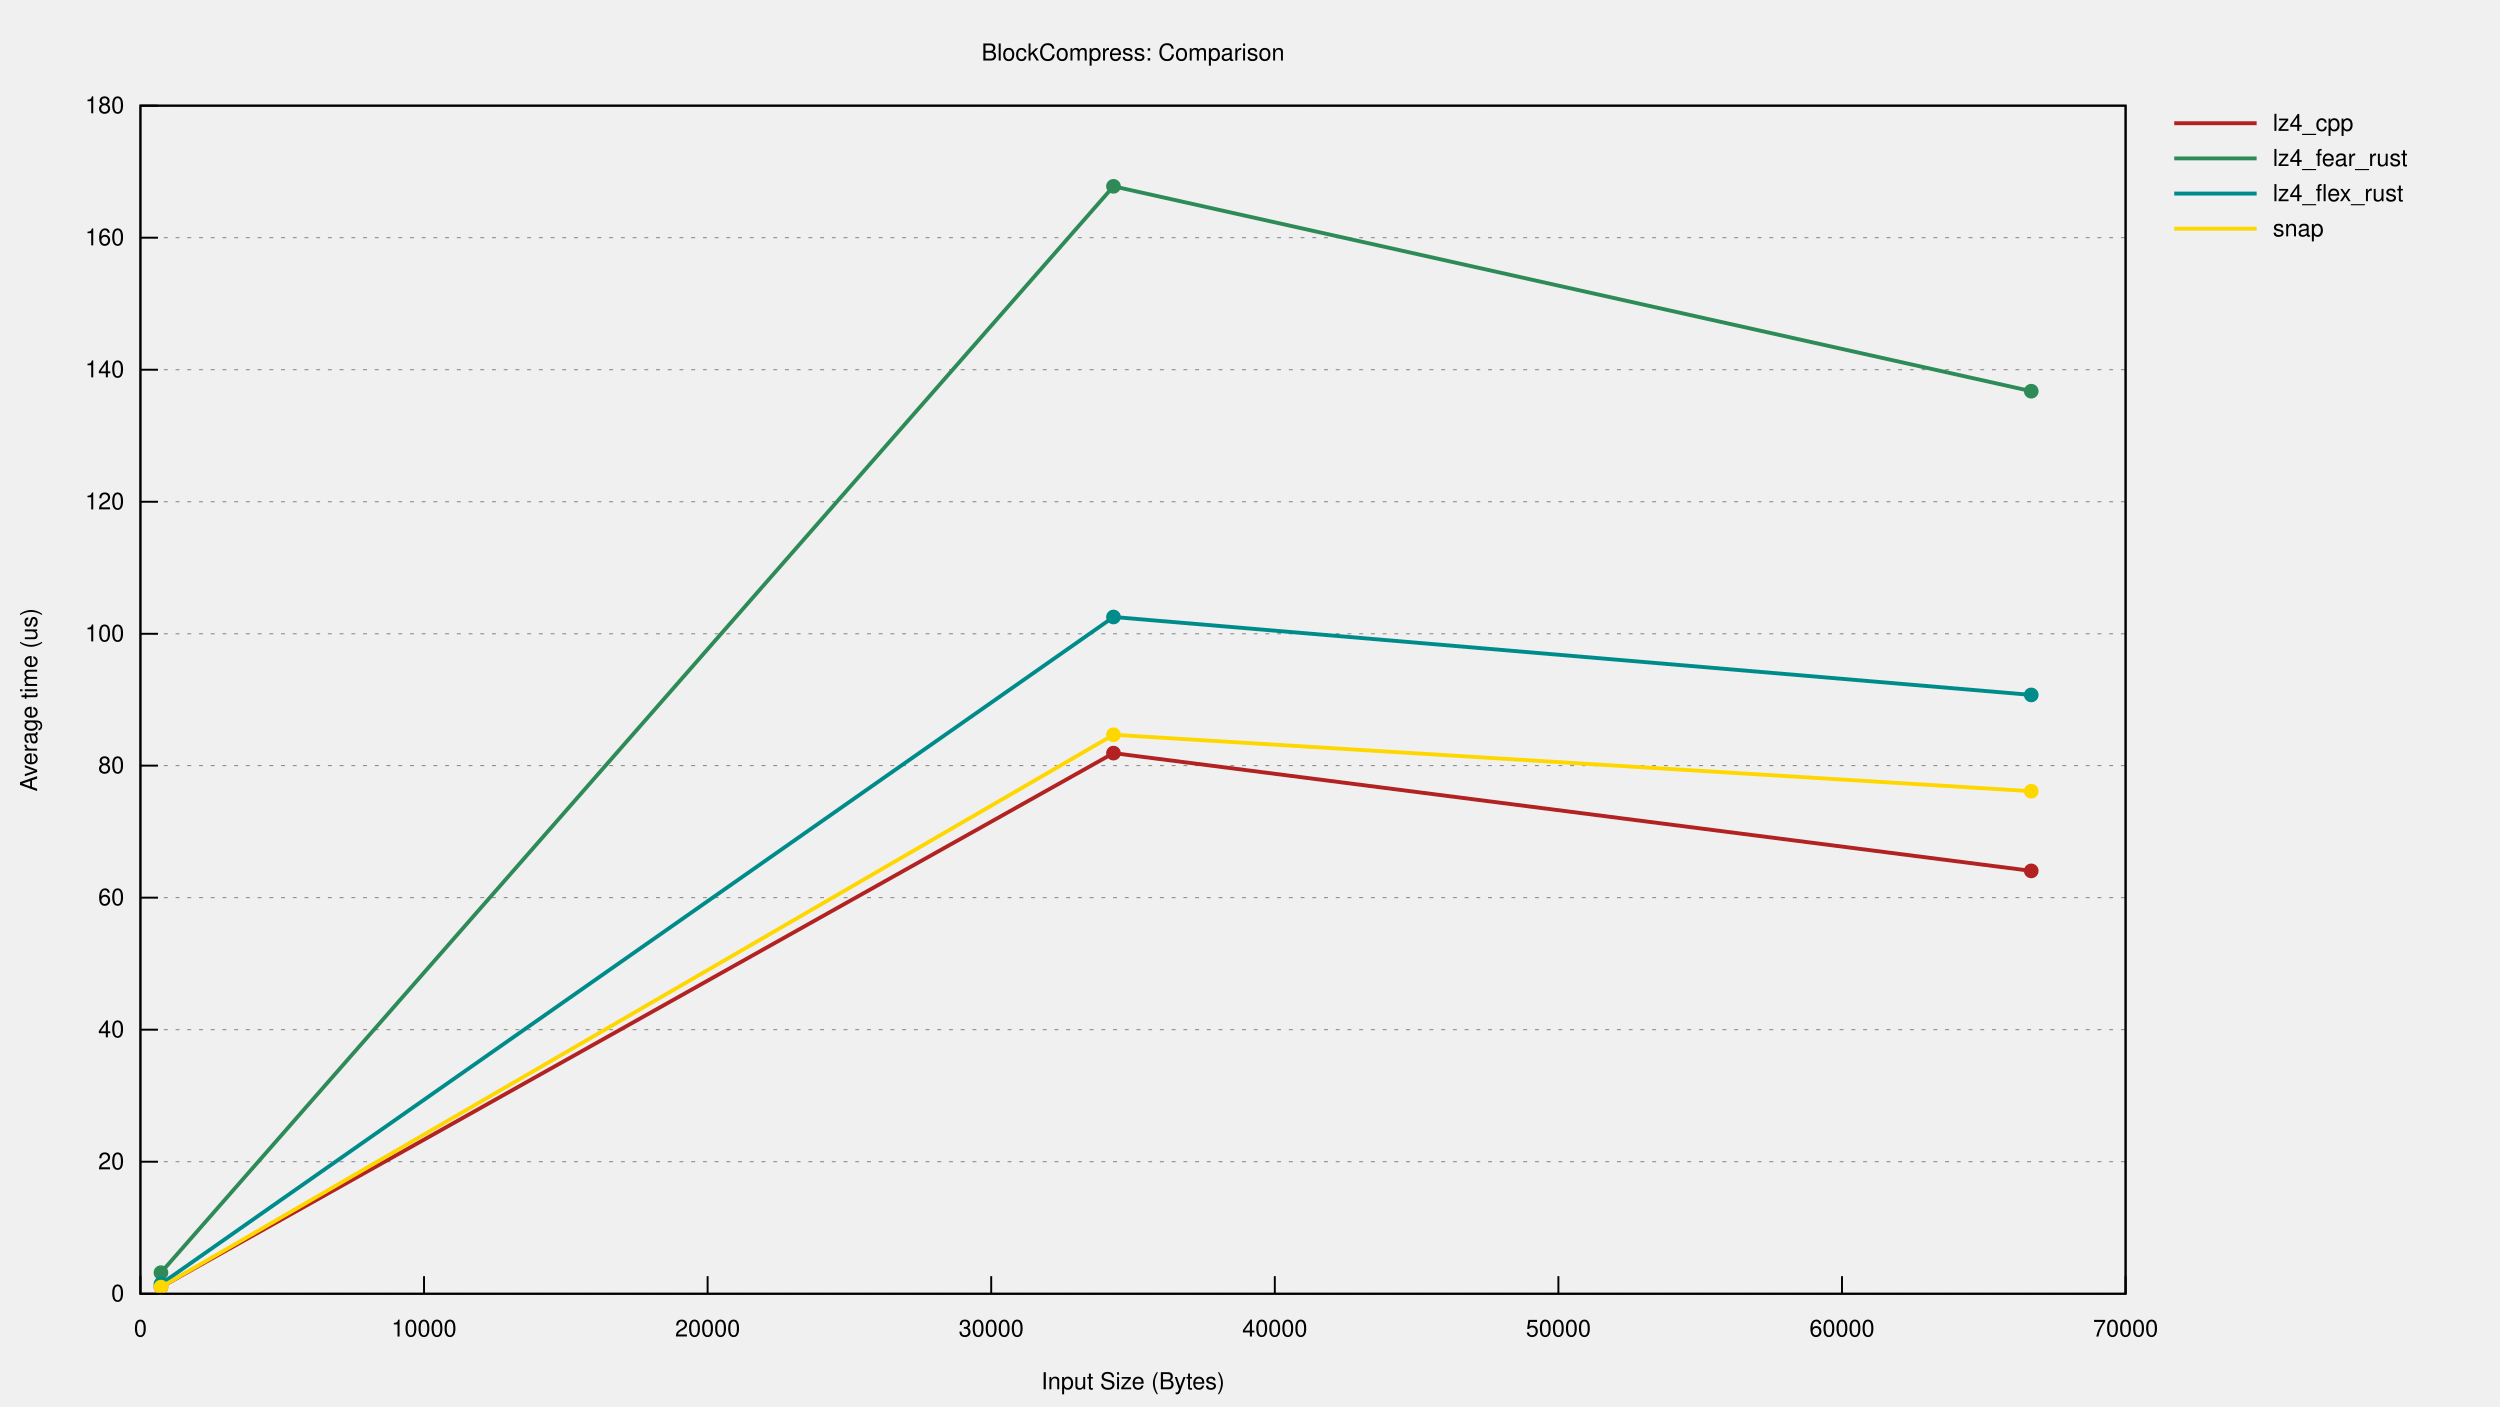
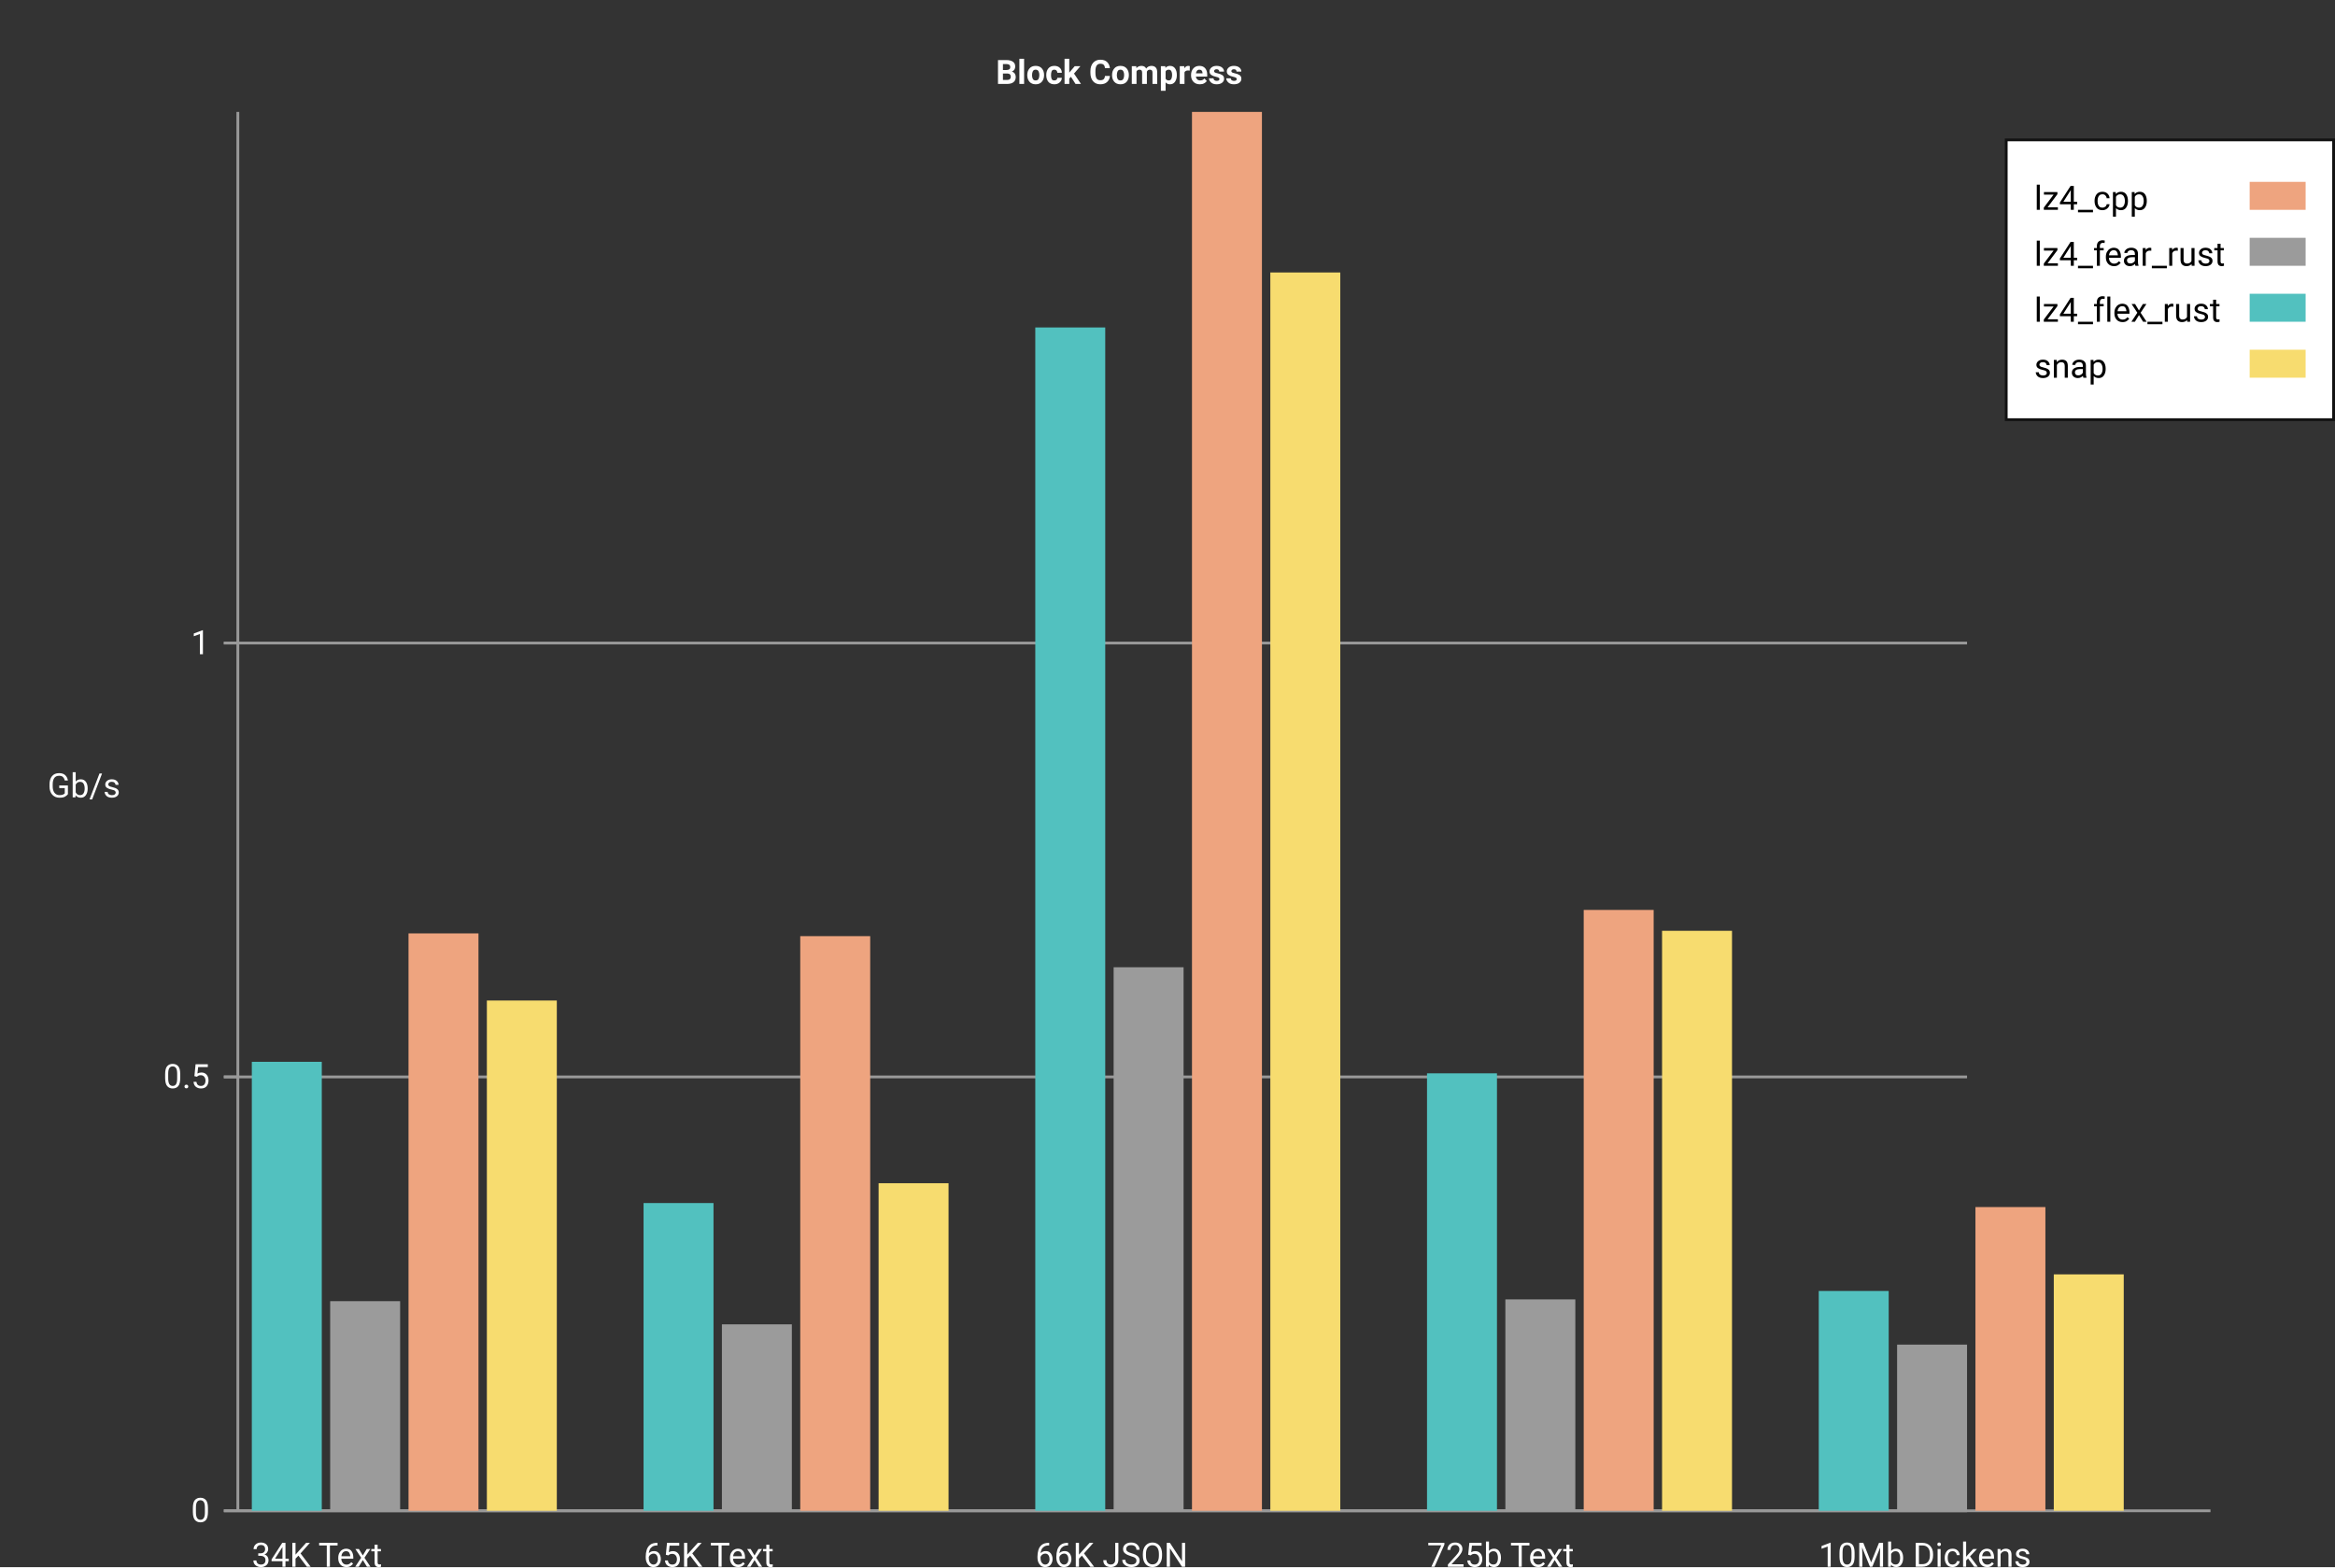
- <svg xmlns="http://www.w3.org/2000/svg" xmlns:xlink="http://www.w3.org/1999/xlink" viewBox="0 0 1280 720">
-   <g id="gnuplot_canvas">
-     <rect x="0" y="0" width="1280" height="720" fill="none" />
-     <defs>
-       <circle id="gpDot" r="0.5" stroke-width="0.5" stroke="currentColor" />
-       <path id="gpPt0" stroke-width="0.222" stroke="currentColor" d="M-1,0 h2 M0,-1 v2" />
-       <path id="gpPt1" stroke-width="0.222" stroke="currentColor" d="M-1,-1 L1,1 M1,-1 L-1,1" />
-       <path id="gpPt2" stroke-width="0.222" stroke="currentColor" d="M-1,0 L1,0 M0,-1 L0,1 M-1,-1 L1,1 M-1,1 L1,-1" />
-       <rect id="gpPt3" stroke-width="0.222" stroke="currentColor" x="-1" y="-1" width="2" height="2" />
-       <rect id="gpPt4" stroke-width="0.222" stroke="currentColor" fill="currentColor" x="-1" y="-1" width="2" height="2" />
-       <circle id="gpPt5" stroke-width="0.222" stroke="currentColor" cx="0" cy="0" r="1" />
-       <use xlink:href="#gpPt5" id="gpPt6" fill="currentColor" stroke="none" />
-       <path id="gpPt7" stroke-width="0.222" stroke="currentColor" d="M0,-1.33 L-1.33,0.67 L1.33,0.67 z" />
-       <use xlink:href="#gpPt7" id="gpPt8" fill="currentColor" stroke="none" />
-       <use xlink:href="#gpPt7" id="gpPt9" stroke="currentColor" transform="rotate(180)" />
-       <use xlink:href="#gpPt9" id="gpPt10" fill="currentColor" stroke="none" />
-       <use xlink:href="#gpPt3" id="gpPt11" stroke="currentColor" transform="rotate(45)" />
-       <use xlink:href="#gpPt11" id="gpPt12" fill="currentColor" stroke="none" />
-       <path id="gpPt13" stroke-width="0.222" stroke="currentColor" d="M0,1.330 L1.265,0.411 L0.782,-1.067 L-0.782,-1.076 L-1.265,0.411 z" />
-       <use xlink:href="#gpPt13" id="gpPt14" fill="currentColor" stroke="none" />
-       <filter id="textbox" filterUnits="objectBoundingBox" x="0" y="0" height="1" width="1">
-         <feFlood flood-color="white" flood-opacity="1" result="bgnd" />
-         <feComposite in="SourceGraphic" in2="bgnd" operator="atop" />
-       </filter>
-       <filter id="greybox" filterUnits="objectBoundingBox" x="0" y="0" height="1" width="1">
-         <feFlood flood-color="lightgrey" flood-opacity="1" result="grey" />
-         <feComposite in="SourceGraphic" in2="grey" operator="atop" />
-       </filter>
-     </defs>
-     <g fill="none" color="white" stroke="currentColor" stroke-width="1.00" stroke-linecap="butt" stroke-linejoin="miter">
- </g>
-     <g fill="none" color="black" stroke="currentColor" stroke-width="1.00" stroke-linecap="butt" stroke-linejoin="miter">
- </g>
-     <g fill="none" color="black" stroke="black" stroke-width="0.50" stroke-linecap="butt" stroke-linejoin="miter">
- </g>
-     <g fill="none" color="gray" stroke="currentColor" stroke-width="0.50" stroke-linecap="butt" stroke-linejoin="miter">
-       <path stroke="gray" stroke-dasharray="2,4" class="gridline" d="M71.9,662.4 L1088.3,662.4  " />
+ <svg xmlns="http://www.w3.org/2000/svg">
+   <g fill="#FFFFFF" font-family="Roboto-Regular,Roboto, sans-serif">
+     <rect fill="#333333" height="100%" width="100%" />
+     <g transform="translate(0,30)">
+       <line stroke="#999999" x1="85" x2="80" y1="510" y2="510" />
+       <line stroke="#999999" x1="80" x2="703" y1="510" y2="510" />
+       <text direction="rtl" font-size="12" x="75" y="514">
+ 0
+ </text>
+       <line stroke="#999999" x1="85" x2="80" y1="354.92" y2="354.92" />
+       <line stroke="#999999" x1="80" x2="703" y1="354.92" y2="354.92" />
+       <text direction="rtl" font-size="12" x="75" y="358.92">
+ 0.5
+ </text>
+       <line stroke="#999999" x1="85" x2="80" y1="199.841" y2="199.841" />
+       <line stroke="#999999" x1="80" x2="703" y1="199.841" y2="199.841" />
+       <text direction="rtl" font-size="12" x="75" y="203.841">
+ 1
+ </text>
+       <text text-anchor="middle" x="30" y="255">
+ Gb/s
+ </text>
+       <line stroke="#999999" x1="85" x2="85" y1="10" y2="510" />
+       <line stroke="#999999" x1="85" x2="790" y1="510" y2="510" />
+       <rect fill="#52C1BF" height="160.48" width="25" x="90" y="349.52" />
+       <rect fill="#9B9B9B" height="74.923" width="25" x="118" y="435.077" />
+       <rect fill="#EEA47F" height="206.373" width="25" x="146" y="303.627" />
+       <rect fill="#F7DC6F" height="182.386" width="25" x="174" y="327.614" />
+       <text text-anchor="left" x="90" y="530">
+ 34K Text
+ </text>
+       <rect fill="#52C1BF" height="109.997" width="25" x="230" y="400.003" />
+       <rect fill="#9B9B9B" height="66.643" width="25" x="258" y="443.357" />
+       <rect fill="#EEA47F" height="205.395" width="25" x="286" y="304.605" />
+       <rect fill="#F7DC6F" height="117.083" width="25" x="314" y="392.917" />
+       <text text-anchor="left" x="230" y="530">
+ 65K Text
+ </text>
+       <rect fill="#52C1BF" height="422.955" width="25" x="370" y="87.045" />
+       <rect fill="#9B9B9B" height="194.273" width="25" x="398" y="315.727" />
+       <rect fill="#EEA47F" height="500" width="25" x="426" y="10" />
+       <rect fill="#F7DC6F" height="442.612" width="25" x="454" y="67.388" />
+       <text text-anchor="left" x="370" y="530">
+ 66K JSON
+ </text>
+       <rect fill="#52C1BF" height="156.362" width="25" x="510" y="353.638" />
+       <rect fill="#9B9B9B" height="75.557" width="25" x="538" y="434.443" />
+       <rect fill="#EEA47F" height="214.764" width="25" x="566" y="295.236" />
+       <rect fill="#F7DC6F" height="207.304" width="25" x="594" y="302.696" />
+       <text text-anchor="left" x="510" y="530">
+ 725b Text
+ </text>
+       <rect fill="#52C1BF" height="78.572" width="25" x="650" y="431.428" />
+       <rect fill="#9B9B9B" height="59.395" width="25" x="678" y="450.605" />
+       <rect fill="#EEA47F" height="108.56" width="25" x="706" y="401.44" />
+       <rect fill="#F7DC6F" height="84.505" width="25" x="734" y="425.495" />
+       <text text-anchor="left" x="650" y="530">
+ 10Mb Dickens
+ </text>
+       <g fill="#000000" transform="translate(717,20)">
+         <rect fill="#FFFFFF" height="100" stroke="#121212" width="117" />
+         <text font-size="12" x="10" y="25">
+ lz4_cpp
+ </text>
+         <rect fill="#EEA47F" height="10" width="20" x="87" y="15" />
+         <text font-size="12" x="10" y="45">
+ lz4_fear_rust
+ </text>
+         <rect fill="#9B9B9B" height="10" width="20" x="87" y="35" />
+         <text font-size="12" x="10" y="65">
+ lz4_flex_rust
+ </text>
+         <rect fill="#52C1BF" height="10" width="20" x="87" y="55" />
+         <text font-size="12" x="10" y="85">
+ snap
+ </text>
+         <rect fill="#F7DC6F" height="10" width="20" x="87" y="75" />
+       </g>
+       <text font-weight="bold" text-anchor="middle" x="400" y="0">
+ Block Compress
+ </text>
    </g>
-     <g fill="none" color="gray" stroke="gray" stroke-width="1.00" stroke-linecap="butt" stroke-linejoin="miter">
- </g>
-     <g fill="none" color="black" stroke="currentColor" stroke-width="1.00" stroke-linecap="butt" stroke-linejoin="miter">
-       <path stroke="black" d="M71.9,662.4 L80.9,662.4  " />
-       <g transform="translate(63.6,666.3)" stroke="none" fill="black" font-family="Helvetica" font-size="12.00" text-anchor="end">
-         <text>
-           <tspan font-family="Helvetica"> 0</tspan>
-         </text>
-       </g>
-     </g>
-     <g fill="none" color="black" stroke="currentColor" stroke-width="1.00" stroke-linecap="butt" stroke-linejoin="miter">
- </g>
-     <g fill="none" color="black" stroke="black" stroke-width="0.50" stroke-linecap="butt" stroke-linejoin="miter">
- </g>
-     <g fill="none" color="gray" stroke="currentColor" stroke-width="0.50" stroke-linecap="butt" stroke-linejoin="miter">
-       <path stroke="gray" stroke-dasharray="2,4" class="gridline" d="M71.9,594.8 L1088.3,594.8  " />
-     </g>
-     <g fill="none" color="gray" stroke="gray" stroke-width="1.00" stroke-linecap="butt" stroke-linejoin="miter">
- </g>
-     <g fill="none" color="black" stroke="currentColor" stroke-width="1.00" stroke-linecap="butt" stroke-linejoin="miter">
-       <path stroke="black" d="M71.9,594.8 L80.9,594.8  " />
-       <g transform="translate(63.6,598.7)" stroke="none" fill="black" font-family="Helvetica" font-size="12.00" text-anchor="end">
-         <text>
-           <tspan font-family="Helvetica"> 20</tspan>
-         </text>
-       </g>
-     </g>
-     <g fill="none" color="black" stroke="currentColor" stroke-width="1.00" stroke-linecap="butt" stroke-linejoin="miter">
- </g>
-     <g fill="none" color="black" stroke="black" stroke-width="0.50" stroke-linecap="butt" stroke-linejoin="miter">
- </g>
-     <g fill="none" color="gray" stroke="currentColor" stroke-width="0.50" stroke-linecap="butt" stroke-linejoin="miter">
-       <path stroke="gray" stroke-dasharray="2,4" class="gridline" d="M71.9,527.2 L1088.3,527.2  " />
-     </g>
-     <g fill="none" color="gray" stroke="gray" stroke-width="1.00" stroke-linecap="butt" stroke-linejoin="miter">
- </g>
-     <g fill="none" color="black" stroke="currentColor" stroke-width="1.00" stroke-linecap="butt" stroke-linejoin="miter">
-       <path stroke="black" d="M71.9,527.2 L80.9,527.2  " />
-       <g transform="translate(63.6,531.1)" stroke="none" fill="black" font-family="Helvetica" font-size="12.00" text-anchor="end">
-         <text>
-           <tspan font-family="Helvetica"> 40</tspan>
-         </text>
-       </g>
-     </g>
-     <g fill="none" color="black" stroke="currentColor" stroke-width="1.00" stroke-linecap="butt" stroke-linejoin="miter">
- </g>
-     <g fill="none" color="black" stroke="black" stroke-width="0.50" stroke-linecap="butt" stroke-linejoin="miter">
- </g>
-     <g fill="none" color="gray" stroke="currentColor" stroke-width="0.50" stroke-linecap="butt" stroke-linejoin="miter">
-       <path stroke="gray" stroke-dasharray="2,4" class="gridline" d="M71.9,459.6 L1088.3,459.6  " />
-     </g>
-     <g fill="none" color="gray" stroke="gray" stroke-width="1.00" stroke-linecap="butt" stroke-linejoin="miter">
- </g>
-     <g fill="none" color="black" stroke="currentColor" stroke-width="1.00" stroke-linecap="butt" stroke-linejoin="miter">
-       <path stroke="black" d="M71.9,459.6 L80.9,459.6  " />
-       <g transform="translate(63.6,463.5)" stroke="none" fill="black" font-family="Helvetica" font-size="12.00" text-anchor="end">
-         <text>
-           <tspan font-family="Helvetica"> 60</tspan>
-         </text>
-       </g>
-     </g>
-     <g fill="none" color="black" stroke="currentColor" stroke-width="1.00" stroke-linecap="butt" stroke-linejoin="miter">
- </g>
-     <g fill="none" color="black" stroke="black" stroke-width="0.50" stroke-linecap="butt" stroke-linejoin="miter">
- </g>
-     <g fill="none" color="gray" stroke="currentColor" stroke-width="0.50" stroke-linecap="butt" stroke-linejoin="miter">
-       <path stroke="gray" stroke-dasharray="2,4" class="gridline" d="M71.9,392.0 L1088.3,392.0  " />
-     </g>
-     <g fill="none" color="gray" stroke="gray" stroke-width="1.00" stroke-linecap="butt" stroke-linejoin="miter">
- </g>
-     <g fill="none" color="black" stroke="currentColor" stroke-width="1.00" stroke-linecap="butt" stroke-linejoin="miter">
-       <path stroke="black" d="M71.9,392.0 L80.9,392.0  " />
-       <g transform="translate(63.6,395.9)" stroke="none" fill="black" font-family="Helvetica" font-size="12.00" text-anchor="end">
-         <text>
-           <tspan font-family="Helvetica"> 80</tspan>
-         </text>
-       </g>
-     </g>
-     <g fill="none" color="black" stroke="currentColor" stroke-width="1.00" stroke-linecap="butt" stroke-linejoin="miter">
- </g>
-     <g fill="none" color="black" stroke="black" stroke-width="0.50" stroke-linecap="butt" stroke-linejoin="miter">
- </g>
-     <g fill="none" color="gray" stroke="currentColor" stroke-width="0.50" stroke-linecap="butt" stroke-linejoin="miter">
-       <path stroke="gray" stroke-dasharray="2,4" class="gridline" d="M71.9,324.5 L1088.3,324.5  " />
-     </g>
-     <g fill="none" color="gray" stroke="gray" stroke-width="1.00" stroke-linecap="butt" stroke-linejoin="miter">
- </g>
-     <g fill="none" color="black" stroke="currentColor" stroke-width="1.00" stroke-linecap="butt" stroke-linejoin="miter">
-       <path stroke="black" d="M71.9,324.5 L80.9,324.5  " />
-       <g transform="translate(63.6,328.4)" stroke="none" fill="black" font-family="Helvetica" font-size="12.00" text-anchor="end">
-         <text>
-           <tspan font-family="Helvetica"> 100</tspan>
-         </text>
-       </g>
-     </g>
-     <g fill="none" color="black" stroke="currentColor" stroke-width="1.00" stroke-linecap="butt" stroke-linejoin="miter">
- </g>
-     <g fill="none" color="black" stroke="black" stroke-width="0.50" stroke-linecap="butt" stroke-linejoin="miter">
- </g>
-     <g fill="none" color="gray" stroke="currentColor" stroke-width="0.50" stroke-linecap="butt" stroke-linejoin="miter">
-       <path stroke="gray" stroke-dasharray="2,4" class="gridline" d="M71.9,256.9 L1088.3,256.9  " />
-     </g>
-     <g fill="none" color="gray" stroke="gray" stroke-width="1.00" stroke-linecap="butt" stroke-linejoin="miter">
- </g>
-     <g fill="none" color="black" stroke="currentColor" stroke-width="1.00" stroke-linecap="butt" stroke-linejoin="miter">
-       <path stroke="black" d="M71.9,256.9 L80.9,256.9  " />
-       <g transform="translate(63.6,260.8)" stroke="none" fill="black" font-family="Helvetica" font-size="12.00" text-anchor="end">
-         <text>
-           <tspan font-family="Helvetica"> 120</tspan>
-         </text>
-       </g>
-     </g>
-     <g fill="none" color="black" stroke="currentColor" stroke-width="1.00" stroke-linecap="butt" stroke-linejoin="miter">
- </g>
-     <g fill="none" color="black" stroke="black" stroke-width="0.50" stroke-linecap="butt" stroke-linejoin="miter">
- </g>
-     <g fill="none" color="gray" stroke="currentColor" stroke-width="0.50" stroke-linecap="butt" stroke-linejoin="miter">
-       <path stroke="gray" stroke-dasharray="2,4" class="gridline" d="M71.9,189.3 L1088.3,189.3  " />
-     </g>
-     <g fill="none" color="gray" stroke="gray" stroke-width="1.00" stroke-linecap="butt" stroke-linejoin="miter">
- </g>
-     <g fill="none" color="black" stroke="currentColor" stroke-width="1.00" stroke-linecap="butt" stroke-linejoin="miter">
-       <path stroke="black" d="M71.9,189.3 L80.9,189.3  " />
-       <g transform="translate(63.6,193.2)" stroke="none" fill="black" font-family="Helvetica" font-size="12.00" text-anchor="end">
-         <text>
-           <tspan font-family="Helvetica"> 140</tspan>
-         </text>
-       </g>
-     </g>
-     <g fill="none" color="black" stroke="currentColor" stroke-width="1.00" stroke-linecap="butt" stroke-linejoin="miter">
- </g>
-     <g fill="none" color="black" stroke="black" stroke-width="0.50" stroke-linecap="butt" stroke-linejoin="miter">
- </g>
-     <g fill="none" color="gray" stroke="currentColor" stroke-width="0.50" stroke-linecap="butt" stroke-linejoin="miter">
-       <path stroke="gray" stroke-dasharray="2,4" class="gridline" d="M71.9,121.7 L1088.3,121.7  " />
-     </g>
-     <g fill="none" color="gray" stroke="gray" stroke-width="1.00" stroke-linecap="butt" stroke-linejoin="miter">
- </g>
-     <g fill="none" color="black" stroke="currentColor" stroke-width="1.00" stroke-linecap="butt" stroke-linejoin="miter">
-       <path stroke="black" d="M71.9,121.7 L80.9,121.7  " />
-       <g transform="translate(63.6,125.6)" stroke="none" fill="black" font-family="Helvetica" font-size="12.00" text-anchor="end">
-         <text>
-           <tspan font-family="Helvetica"> 160</tspan>
-         </text>
-       </g>
-     </g>
-     <g fill="none" color="black" stroke="currentColor" stroke-width="1.00" stroke-linecap="butt" stroke-linejoin="miter">
- </g>
-     <g fill="none" color="black" stroke="black" stroke-width="0.50" stroke-linecap="butt" stroke-linejoin="miter">
- </g>
-     <g fill="none" color="gray" stroke="currentColor" stroke-width="0.50" stroke-linecap="butt" stroke-linejoin="miter">
-       <path stroke="gray" stroke-dasharray="2,4" class="gridline" d="M71.9,54.1 L1088.3,54.1  " />
-     </g>
-     <g fill="none" color="gray" stroke="gray" stroke-width="1.00" stroke-linecap="butt" stroke-linejoin="miter">
- </g>
-     <g fill="none" color="black" stroke="currentColor" stroke-width="1.00" stroke-linecap="butt" stroke-linejoin="miter">
-       <path stroke="black" d="M71.9,54.1 L80.9,54.1  " />
-       <g transform="translate(63.6,58.0)" stroke="none" fill="black" font-family="Helvetica" font-size="12.00" text-anchor="end">
-         <text>
-           <tspan font-family="Helvetica"> 180</tspan>
-         </text>
-       </g>
-     </g>
-     <g fill="none" color="black" stroke="currentColor" stroke-width="1.00" stroke-linecap="butt" stroke-linejoin="miter">
-       <path stroke="black" d="M71.9,662.4 L71.9,653.4  " />
-       <g transform="translate(71.9,684.3)" stroke="none" fill="black" font-family="Helvetica" font-size="12.00" text-anchor="middle">
-         <text>
-           <tspan font-family="Helvetica"> 0</tspan>
-         </text>
-       </g>
-     </g>
-     <g fill="none" color="black" stroke="currentColor" stroke-width="1.00" stroke-linecap="butt" stroke-linejoin="miter">
-       <path stroke="black" d="M217.1,662.4 L217.1,653.4  " />
-       <g transform="translate(217.1,684.3)" stroke="none" fill="black" font-family="Helvetica" font-size="12.00" text-anchor="middle">
-         <text>
-           <tspan font-family="Helvetica"> 10000</tspan>
-         </text>
-       </g>
-     </g>
-     <g fill="none" color="black" stroke="currentColor" stroke-width="1.00" stroke-linecap="butt" stroke-linejoin="miter">
-       <path stroke="black" d="M362.3,662.4 L362.3,653.4  " />
-       <g transform="translate(362.3,684.3)" stroke="none" fill="black" font-family="Helvetica" font-size="12.00" text-anchor="middle">
-         <text>
-           <tspan font-family="Helvetica"> 20000</tspan>
-         </text>
-       </g>
-     </g>
-     <g fill="none" color="black" stroke="currentColor" stroke-width="1.00" stroke-linecap="butt" stroke-linejoin="miter">
-       <path stroke="black" d="M507.5,662.4 L507.5,653.4  " />
-       <g transform="translate(507.5,684.3)" stroke="none" fill="black" font-family="Helvetica" font-size="12.00" text-anchor="middle">
-         <text>
-           <tspan font-family="Helvetica"> 30000</tspan>
-         </text>
-       </g>
-     </g>
-     <g fill="none" color="black" stroke="currentColor" stroke-width="1.00" stroke-linecap="butt" stroke-linejoin="miter">
-       <path stroke="black" d="M652.7,662.4 L652.7,653.4  " />
-       <g transform="translate(652.7,684.3)" stroke="none" fill="black" font-family="Helvetica" font-size="12.00" text-anchor="middle">
-         <text>
-           <tspan font-family="Helvetica"> 40000</tspan>
-         </text>
-       </g>
-     </g>
-     <g fill="none" color="black" stroke="currentColor" stroke-width="1.00" stroke-linecap="butt" stroke-linejoin="miter">
-       <path stroke="black" d="M797.9,662.4 L797.9,653.4  " />
-       <g transform="translate(797.9,684.3)" stroke="none" fill="black" font-family="Helvetica" font-size="12.00" text-anchor="middle">
-         <text>
-           <tspan font-family="Helvetica"> 50000</tspan>
-         </text>
-       </g>
-     </g>
-     <g fill="none" color="black" stroke="currentColor" stroke-width="1.00" stroke-linecap="butt" stroke-linejoin="miter">
-       <path stroke="black" d="M943.1,662.4 L943.1,653.4  " />
-       <g transform="translate(943.1,684.3)" stroke="none" fill="black" font-family="Helvetica" font-size="12.00" text-anchor="middle">
-         <text>
-           <tspan font-family="Helvetica"> 60000</tspan>
-         </text>
-       </g>
-     </g>
-     <g fill="none" color="black" stroke="currentColor" stroke-width="1.00" stroke-linecap="butt" stroke-linejoin="miter">
-       <path stroke="black" d="M1088.3,662.4 L1088.3,653.4  " />
-       <g transform="translate(1088.3,684.3)" stroke="none" fill="black" font-family="Helvetica" font-size="12.00" text-anchor="middle">
-         <text>
-           <tspan font-family="Helvetica"> 70000</tspan>
-         </text>
-       </g>
-     </g>
-     <g fill="none" color="black" stroke="currentColor" stroke-width="1.00" stroke-linecap="butt" stroke-linejoin="miter">
- </g>
-     <g fill="none" color="black" stroke="currentColor" stroke-width="1.00" stroke-linecap="butt" stroke-linejoin="miter">
-       <path stroke="black" d="M71.9,54.1 L71.9,662.4 L1088.3,662.4 L1088.3,54.1 L71.9,54.1 Z  " />
-     </g>
-     <g fill="none" color="black" stroke="currentColor" stroke-width="1.00" stroke-linecap="butt" stroke-linejoin="miter">
-       <g transform="translate(19.0,358.3) rotate(270)" stroke="none" fill="black" font-family="Helvetica" font-size="12.00" text-anchor="middle">
-         <text>
-           <tspan font-family="Helvetica">Average time (us)</tspan>
-         </text>
-       </g>
-     </g>
-     <g fill="none" color="black" stroke="currentColor" stroke-width="1.00" stroke-linecap="butt" stroke-linejoin="miter">
-       <g transform="translate(580.1,711.3)" stroke="none" fill="black" font-family="Helvetica" font-size="12.00" text-anchor="middle">
-         <text>
-           <tspan font-family="Helvetica">Input Size (Bytes)</tspan>
-         </text>
-       </g>
-     </g>
-     <g fill="none" color="black" stroke="currentColor" stroke-width="1.00" stroke-linecap="butt" stroke-linejoin="miter">
-       <g transform="translate(580.1,31.0)" stroke="none" fill="black" font-family="Helvetica" font-size="12.00" text-anchor="middle">
-         <text>
-           <tspan font-family="Helvetica">BlockCompress: Comparison</tspan>
-         </text>
-       </g>
-     </g>
-     <g fill="none" color="black" stroke="currentColor" stroke-width="1.00" stroke-linecap="butt" stroke-linejoin="miter">
- </g>
-     <g id="gnuplot_plot_1">
-       <g fill="none" color="white" stroke="currentColor" stroke-width="2.00" stroke-linecap="butt" stroke-linejoin="miter">
- </g>
-       <g fill="none" color="black" stroke="currentColor" stroke-width="2.00" stroke-linecap="butt" stroke-linejoin="miter">
-         <g transform="translate(1163.7,67.0)" stroke="none" fill="black" font-family="Helvetica" font-size="12.00" text-anchor="start">
-           <text>
-             <tspan font-family="Helvetica">lz4_cpp</tspan>
-           </text>
-         </g>
-       </g>
-       <g fill="none" color="black" stroke="currentColor" stroke-width="2.00" stroke-linecap="butt" stroke-linejoin="miter">
-         <path stroke="rgb(178,  34,  34)" d="M1113.2,63.1 L1155.4,63.1 M82.4,659.0 L570.1,385.6 L1040.0,445.9  " />
-       </g>
-     </g>
-     <g id="gnuplot_plot_2">
-       <g fill="none" color="white" stroke="rgb(178,  34,  34)" stroke-width="1.00" stroke-linecap="butt" stroke-linejoin="miter">
- </g>
-       <g fill="none" color="black" stroke="currentColor" stroke-width="1.00" stroke-linecap="butt" stroke-linejoin="miter">
-         <use xlink:href="#gpPt6" transform="translate(82.4,659.0) scale(3.38)" color="rgb(178,  34,  34)" />
-         <use xlink:href="#gpPt6" transform="translate(570.1,385.6) scale(3.38)" color="rgb(178,  34,  34)" />
-         <use xlink:href="#gpPt6" transform="translate(1040.0,445.9) scale(3.38)" color="rgb(178,  34,  34)" />
-       </g>
-     </g>
-     <g id="gnuplot_plot_3">
-       <g fill="none" color="white" stroke="rgb(178,  34,  34)" stroke-width="2.00" stroke-linecap="butt" stroke-linejoin="miter">
- </g>
-       <g fill="none" color="black" stroke="currentColor" stroke-width="2.00" stroke-linecap="butt" stroke-linejoin="miter">
-         <g transform="translate(1163.7,85.0)" stroke="none" fill="black" font-family="Helvetica" font-size="12.00" text-anchor="start">
-           <text>
-             <tspan font-family="Helvetica">lz4_fear_rust</tspan>
-           </text>
-         </g>
-       </g>
-       <g fill="none" color="black" stroke="currentColor" stroke-width="2.00" stroke-linecap="butt" stroke-linejoin="miter">
-         <path stroke="rgb( 46, 139,  87)" d="M1113.2,81.1 L1155.4,81.1 M82.4,651.6 L570.1,95.4 L1040.0,200.3  " />
-       </g>
-     </g>
-     <g id="gnuplot_plot_4">
-       <g fill="none" color="white" stroke="rgb( 46, 139,  87)" stroke-width="1.00" stroke-linecap="butt" stroke-linejoin="miter">
- </g>
-       <g fill="none" color="black" stroke="currentColor" stroke-width="1.00" stroke-linecap="butt" stroke-linejoin="miter">
-         <use xlink:href="#gpPt6" transform="translate(82.4,651.6) scale(3.38)" color="rgb( 46, 139,  87)" />
-         <use xlink:href="#gpPt6" transform="translate(570.1,95.4) scale(3.38)" color="rgb( 46, 139,  87)" />
-         <use xlink:href="#gpPt6" transform="translate(1040.0,200.3) scale(3.38)" color="rgb( 46, 139,  87)" />
-       </g>
-     </g>
-     <g id="gnuplot_plot_5">
-       <g fill="none" color="white" stroke="rgb( 46, 139,  87)" stroke-width="2.00" stroke-linecap="butt" stroke-linejoin="miter">
- </g>
-       <g fill="none" color="black" stroke="currentColor" stroke-width="2.00" stroke-linecap="butt" stroke-linejoin="miter">
-         <g transform="translate(1163.7,103.0)" stroke="none" fill="black" font-family="Helvetica" font-size="12.00" text-anchor="start">
-           <text>
-             <tspan font-family="Helvetica">lz4_flex_rust</tspan>
-           </text>
-         </g>
-       </g>
-       <g fill="none" color="black" stroke="currentColor" stroke-width="2.00" stroke-linecap="butt" stroke-linejoin="miter">
-         <path stroke="rgb(  0, 139, 139)" d="M1113.2,99.1 L1155.4,99.1 M82.4,657.4 L570.1,315.9 L1040.0,355.8  " />
-       </g>
-     </g>
-     <g id="gnuplot_plot_6">
-       <g fill="none" color="white" stroke="rgb(  0, 139, 139)" stroke-width="1.00" stroke-linecap="butt" stroke-linejoin="miter">
- </g>
-       <g fill="none" color="black" stroke="currentColor" stroke-width="1.00" stroke-linecap="butt" stroke-linejoin="miter">
-         <use xlink:href="#gpPt6" transform="translate(82.4,657.4) scale(3.38)" color="rgb(  0, 139, 139)" />
-         <use xlink:href="#gpPt6" transform="translate(570.1,315.9) scale(3.38)" color="rgb(  0, 139, 139)" />
-         <use xlink:href="#gpPt6" transform="translate(1040.0,355.8) scale(3.38)" color="rgb(  0, 139, 139)" />
-       </g>
-     </g>
-     <g id="gnuplot_plot_7">
-       <g fill="none" color="white" stroke="rgb(  0, 139, 139)" stroke-width="2.00" stroke-linecap="butt" stroke-linejoin="miter">
- </g>
-       <g fill="none" color="black" stroke="currentColor" stroke-width="2.00" stroke-linecap="butt" stroke-linejoin="miter">
-         <g transform="translate(1163.7,121.0)" stroke="none" fill="black" font-family="Helvetica" font-size="12.00" text-anchor="start">
-           <text>
-             <tspan font-family="Helvetica">snap</tspan>
-           </text>
-         </g>
-       </g>
-       <g fill="none" color="black" stroke="currentColor" stroke-width="2.00" stroke-linecap="butt" stroke-linejoin="miter">
-         <path stroke="rgb(255, 215,   0)" d="M1113.2,117.1 L1155.4,117.1 M82.4,659.0 L570.1,376.2 L1040.0,405.1  " />
-       </g>
-     </g>
-     <g id="gnuplot_plot_8">
-       <g fill="none" color="white" stroke="rgb(255, 215,   0)" stroke-width="1.00" stroke-linecap="butt" stroke-linejoin="miter">
- </g>
-       <g fill="none" color="black" stroke="currentColor" stroke-width="1.00" stroke-linecap="butt" stroke-linejoin="miter">
-         <use xlink:href="#gpPt6" transform="translate(82.4,659.0) scale(3.38)" color="rgb(255, 215,   0)" />
-         <use xlink:href="#gpPt6" transform="translate(570.1,376.2) scale(3.38)" color="rgb(255, 215,   0)" />
-         <use xlink:href="#gpPt6" transform="translate(1040.0,405.1) scale(3.38)" color="rgb(255, 215,   0)" />
-       </g>
-     </g>
-     <g fill="none" color="white" stroke="rgb(255, 215,   0)" stroke-width="2.00" stroke-linecap="butt" stroke-linejoin="miter">
- </g>
-     <g fill="none" color="black" stroke="currentColor" stroke-width="2.00" stroke-linecap="butt" stroke-linejoin="miter">
- </g>
-     <g fill="none" color="black" stroke="black" stroke-width="1.00" stroke-linecap="butt" stroke-linejoin="miter">
- </g>
-     <g fill="none" color="black" stroke="currentColor" stroke-width="1.00" stroke-linecap="butt" stroke-linejoin="miter">
-       <path stroke="black" d="M71.9,54.1 L71.9,662.4 L1088.3,662.4 L1088.3,54.1 L71.9,54.1 Z  " />
-     </g>
-     <g fill="none" color="black" stroke="currentColor" stroke-width="1.00" stroke-linecap="butt" stroke-linejoin="miter">
- </g>
  </g>
</svg>
